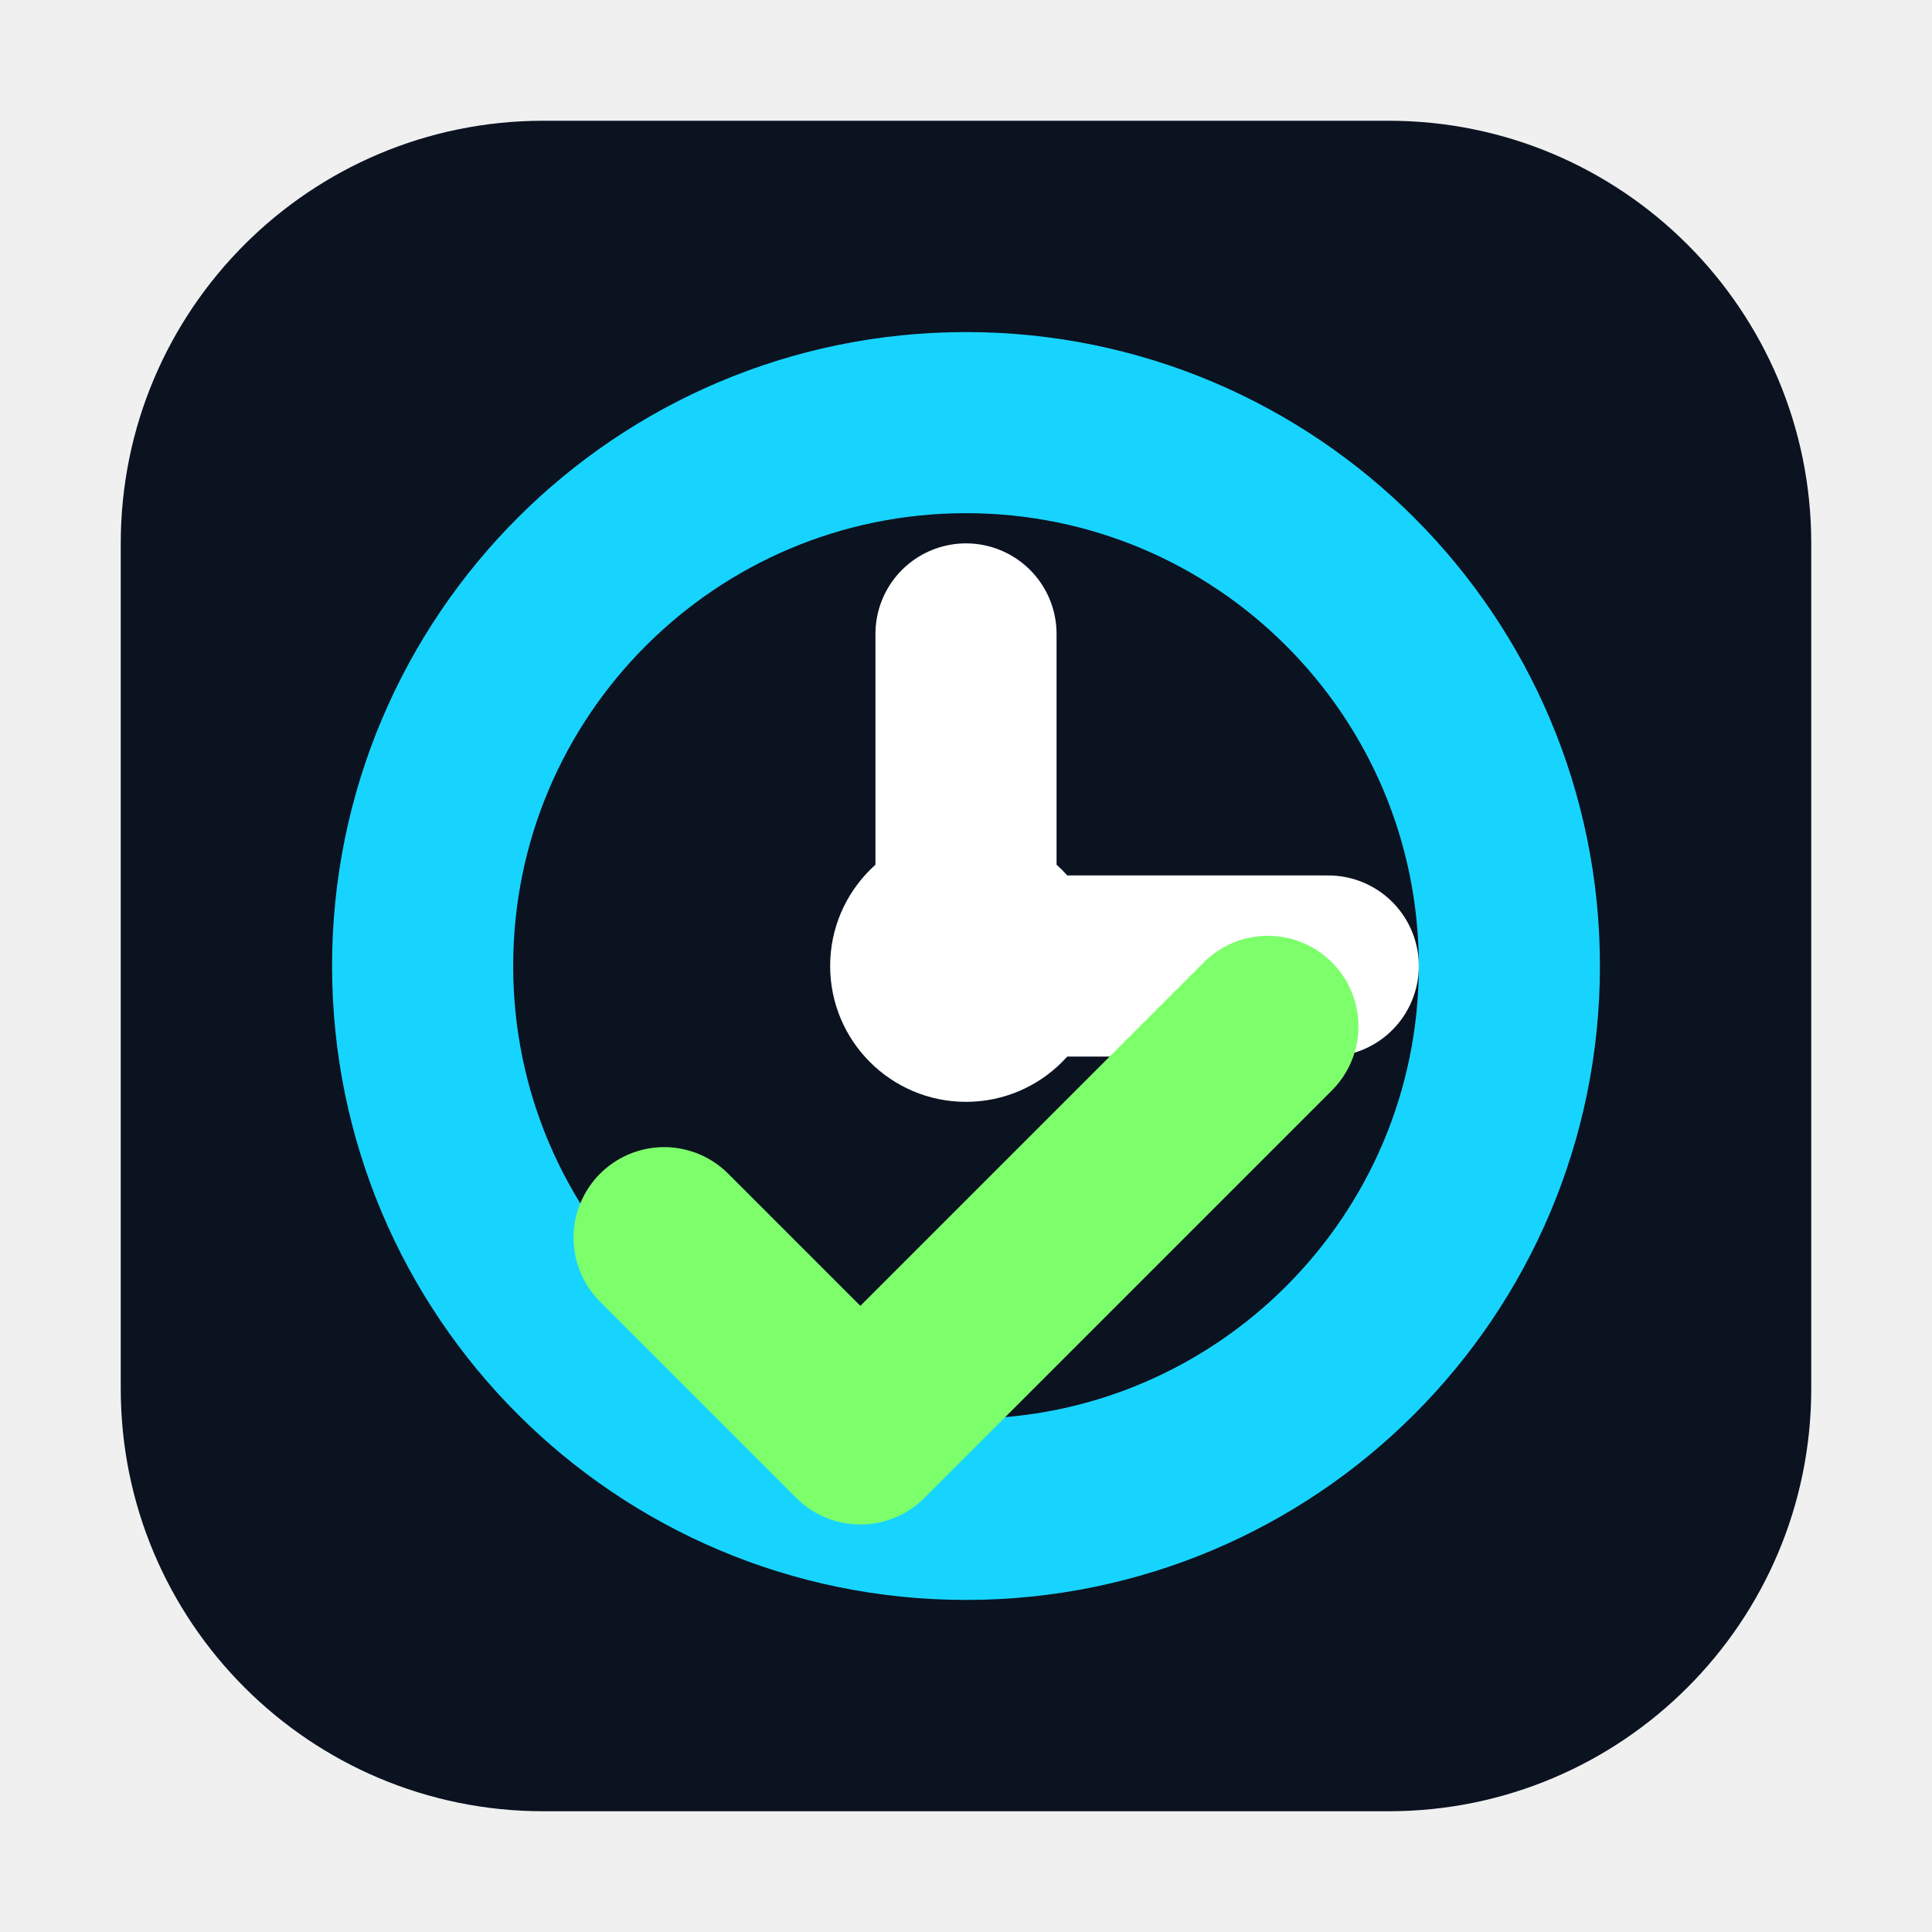
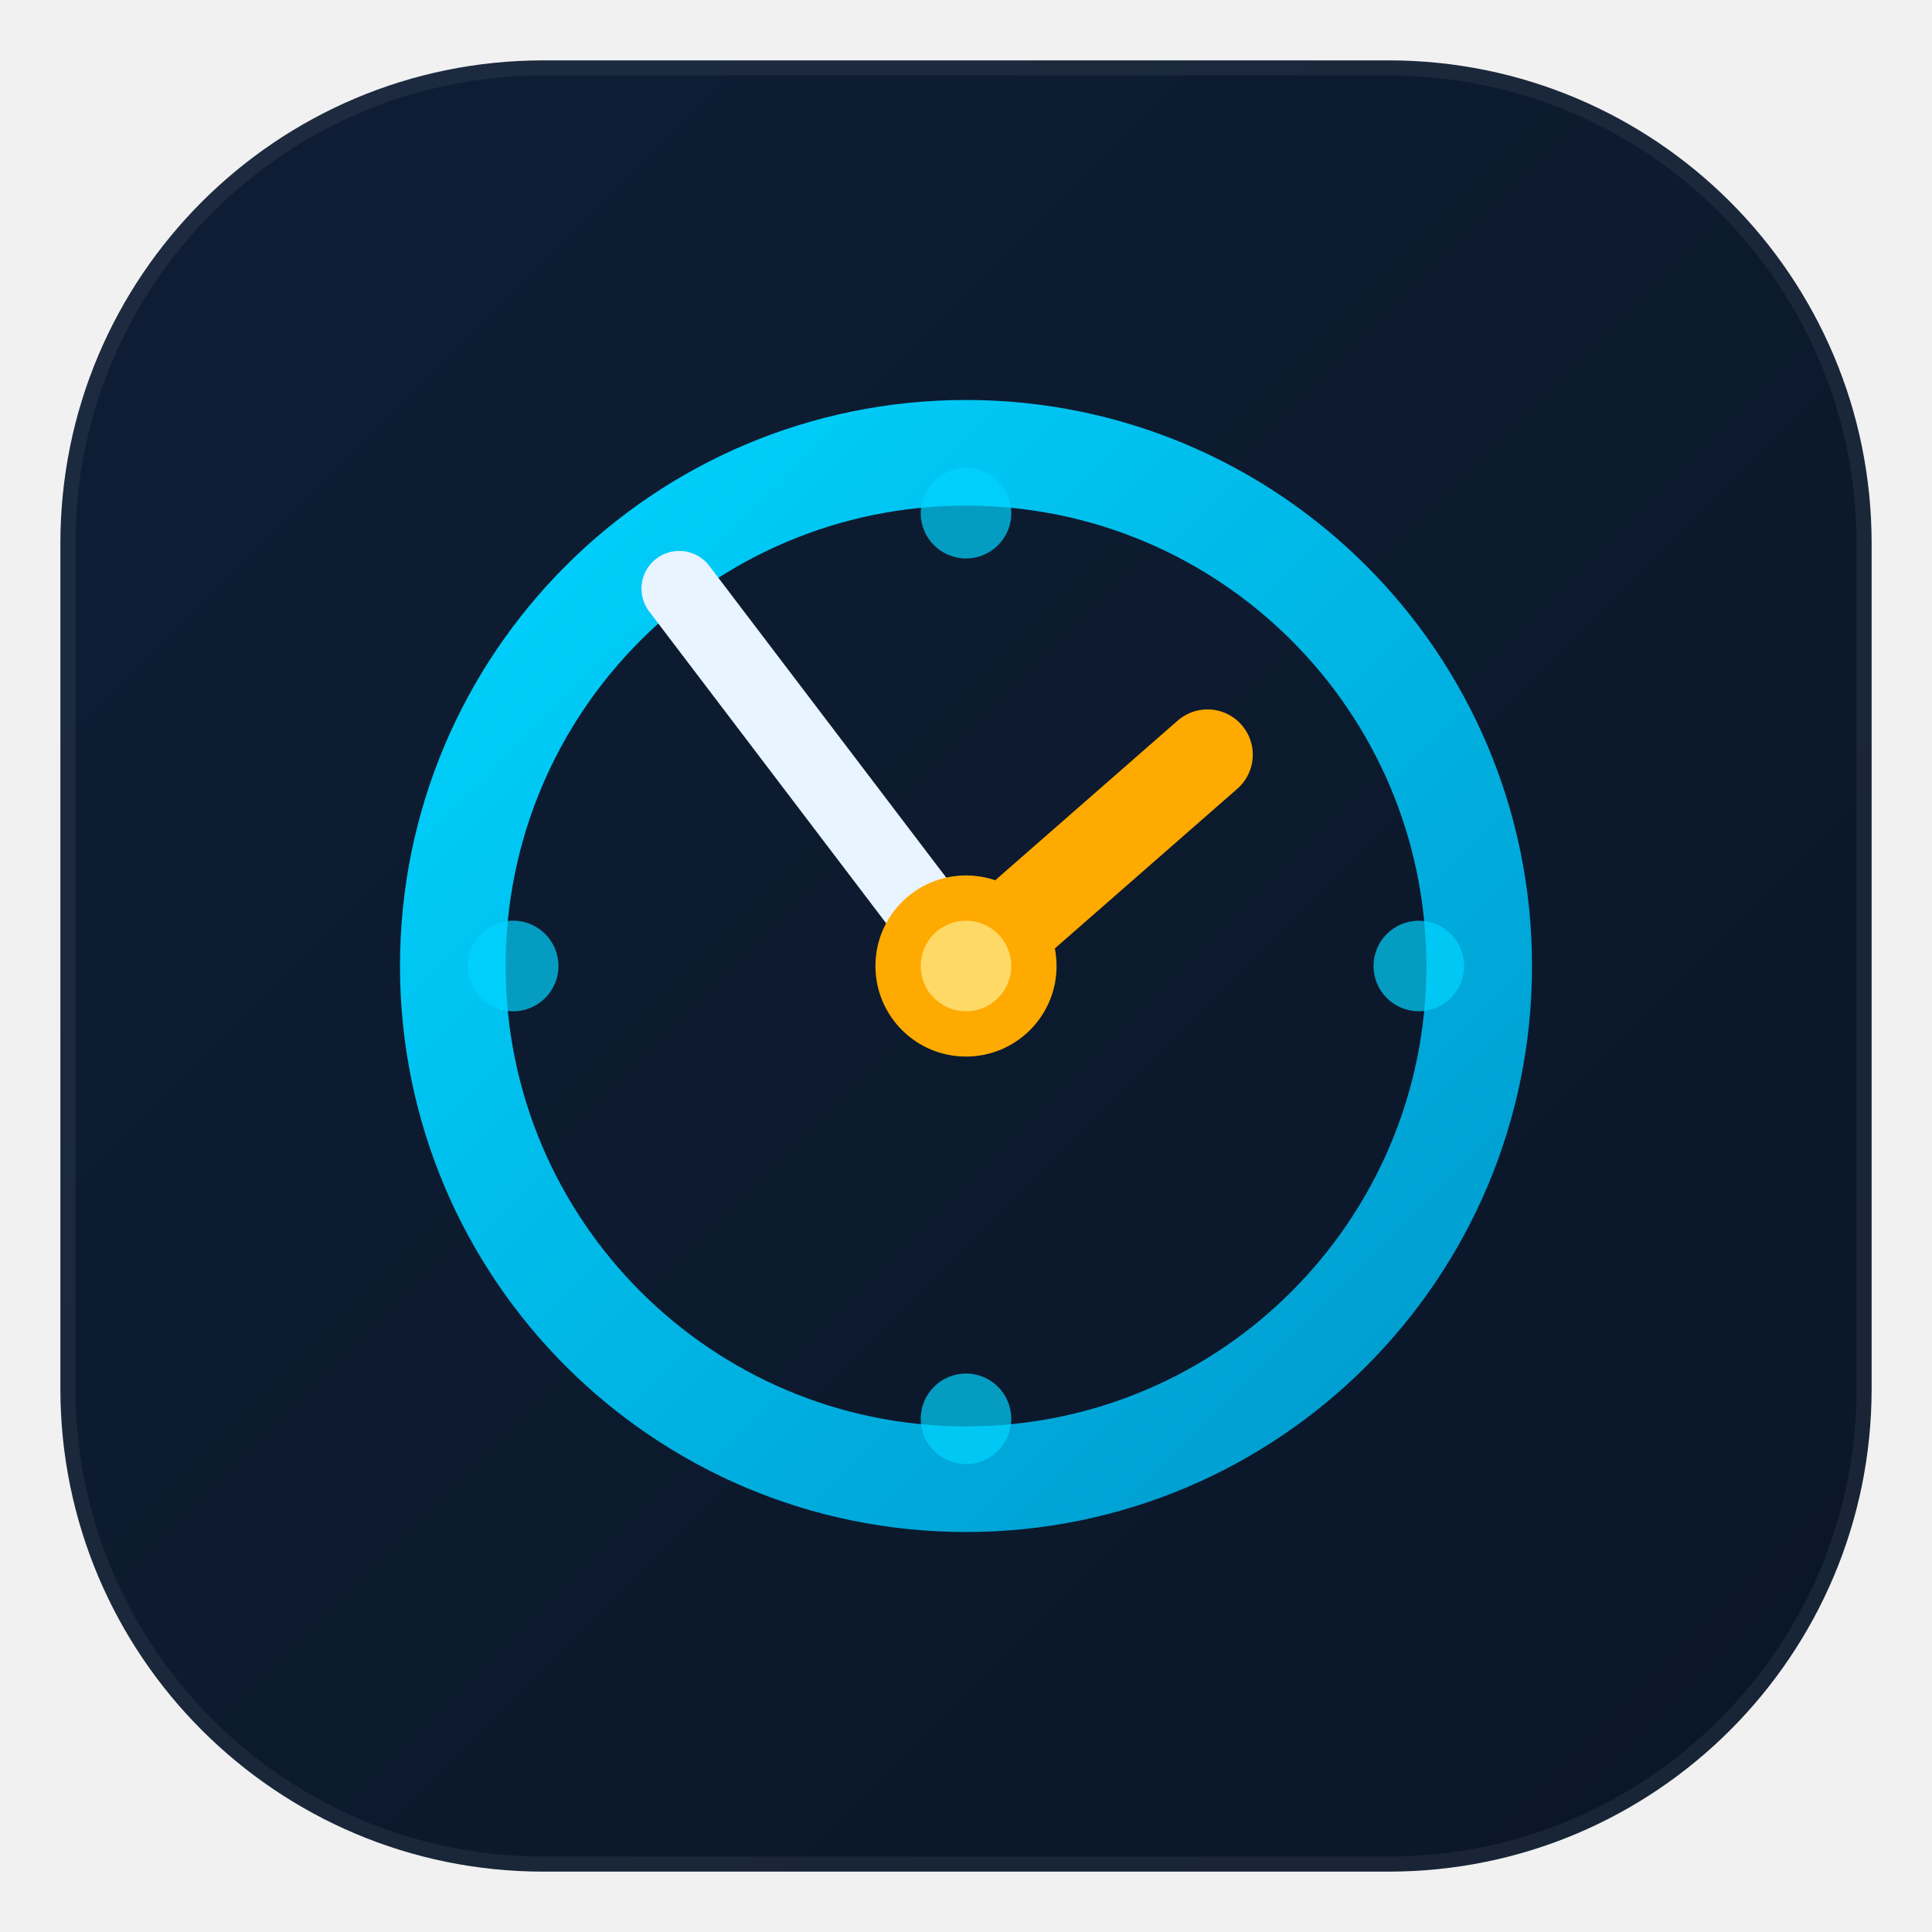
- <svg xmlns="http://www.w3.org/2000/svg" viewBox="0 0 64 64" role="img" aria-label="Time-keeper icon">
-   <rect x="4" y="4" width="56" height="56" rx="14" fill="#0B1220" />
-   <circle cx="32" cy="32" r="18" fill="none" stroke="#17D4FF" stroke-width="6" />
-   <line x1="32" y1="32" x2="32" y2="21" stroke="#FFFFFF" stroke-width="6" stroke-linecap="round" />
-   <line x1="32" y1="32" x2="44" y2="32" stroke="#FFFFFF" stroke-width="6" stroke-linecap="round" />
-   <circle cx="32" cy="32" r="4.5" fill="#FFFFFF" />
-   <path d="M22 41 L28.5 47.5 L42 34" fill="none" stroke="#7CFF6B" stroke-width="6" stroke-linecap="round" stroke-linejoin="round" />
+ <svg xmlns="http://www.w3.org/2000/svg" viewBox="0 0 64 64" role="img" aria-label="Time Keeper">
+   <defs>
+     <linearGradient id="bg" x1="0" y1="0" x2="1" y2="1">
+       <stop offset="0%" stop-color="#0F1E35" />
+       <stop offset="100%" stop-color="#0A1628" />
+     </linearGradient>
+     <linearGradient id="ring" x1="0" y1="0" x2="1" y2="1">
+       <stop offset="0%" stop-color="#00D4FF" />
+       <stop offset="100%" stop-color="#0099CC" />
+     </linearGradient>
+   </defs>
+   <rect x="2" y="2" width="60" height="60" rx="16" fill="url(#bg)" />
+   <rect x="2" y="2" width="60" height="60" rx="16" fill="none" stroke="rgba(255,255,255,0.06)" stroke-width="1" />
+   <circle cx="32" cy="32" r="17" fill="none" stroke="url(#ring)" stroke-width="3.5" />
+   <circle cx="32" cy="17" r="1.5" fill="#00D4FF" opacity="0.7" />
+   <circle cx="47" cy="32" r="1.5" fill="#00D4FF" opacity="0.7" />
+   <circle cx="32" cy="47" r="1.5" fill="#00D4FF" opacity="0.7" />
+   <circle cx="17" cy="32" r="1.5" fill="#00D4FF" opacity="0.7" />
+   <line x1="32" y1="32" x2="22.5" y2="19.5" stroke="#E8F4FF" stroke-width="2.5" stroke-linecap="round" />
+   <line x1="32" y1="32" x2="40" y2="25" stroke="#FFAA00" stroke-width="3" stroke-linecap="round" />
+   <circle cx="32" cy="32" r="3" fill="#FFAA00" />
+   <circle cx="32" cy="32" r="1.5" fill="#FFD966" />
</svg>
